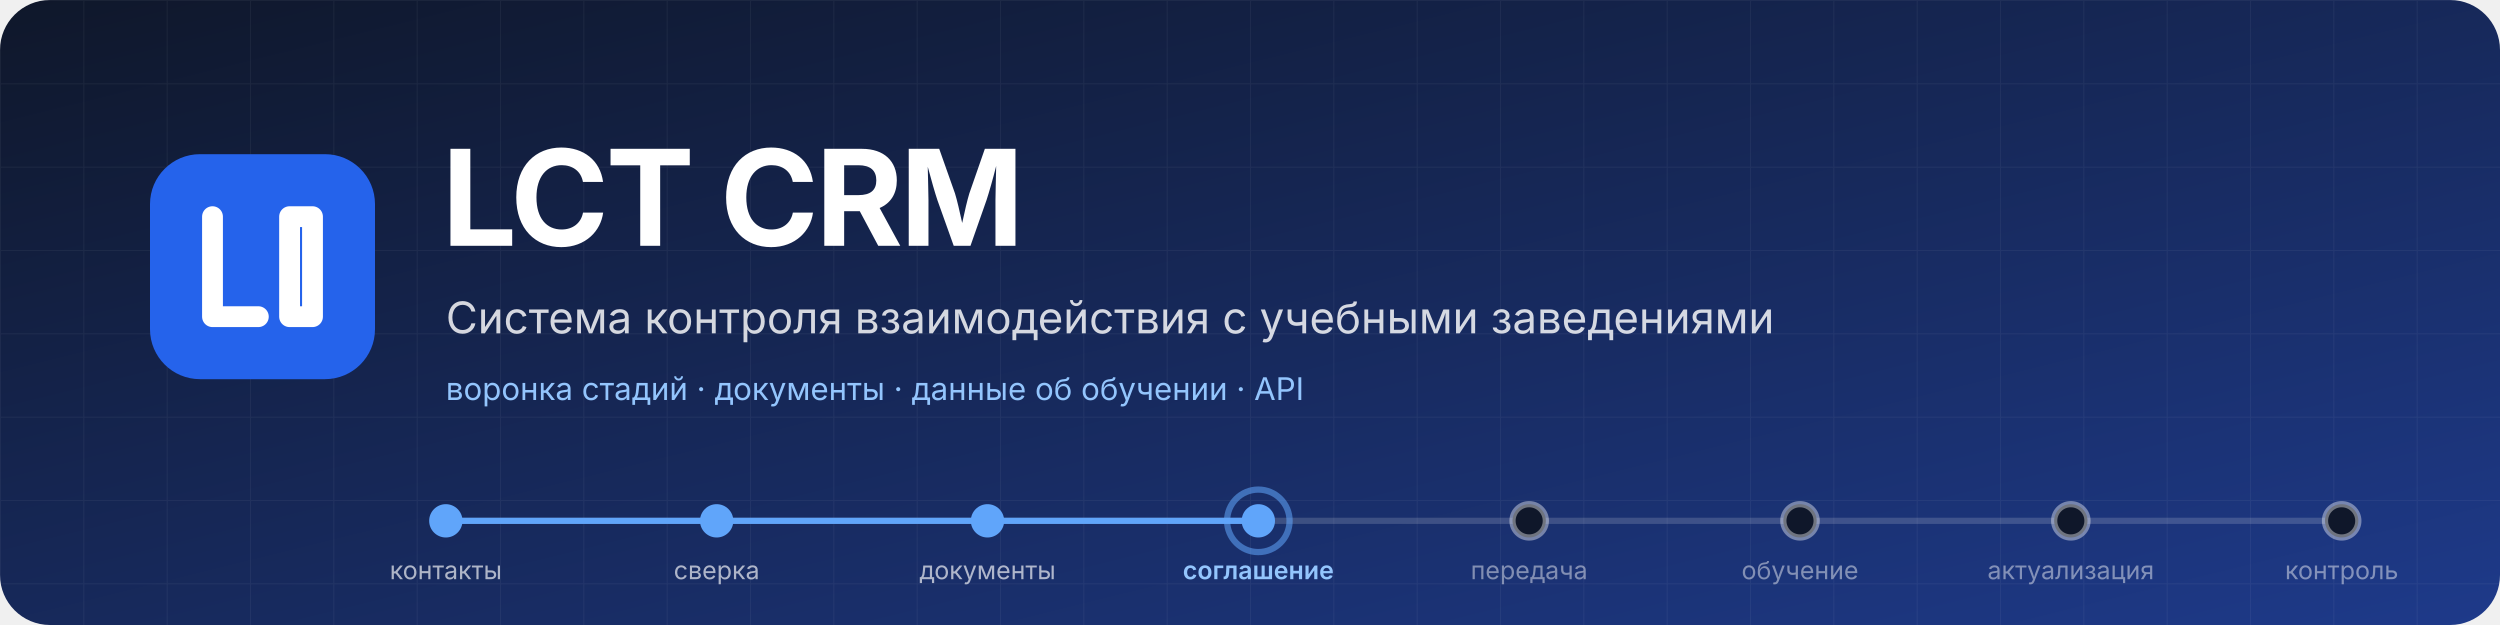
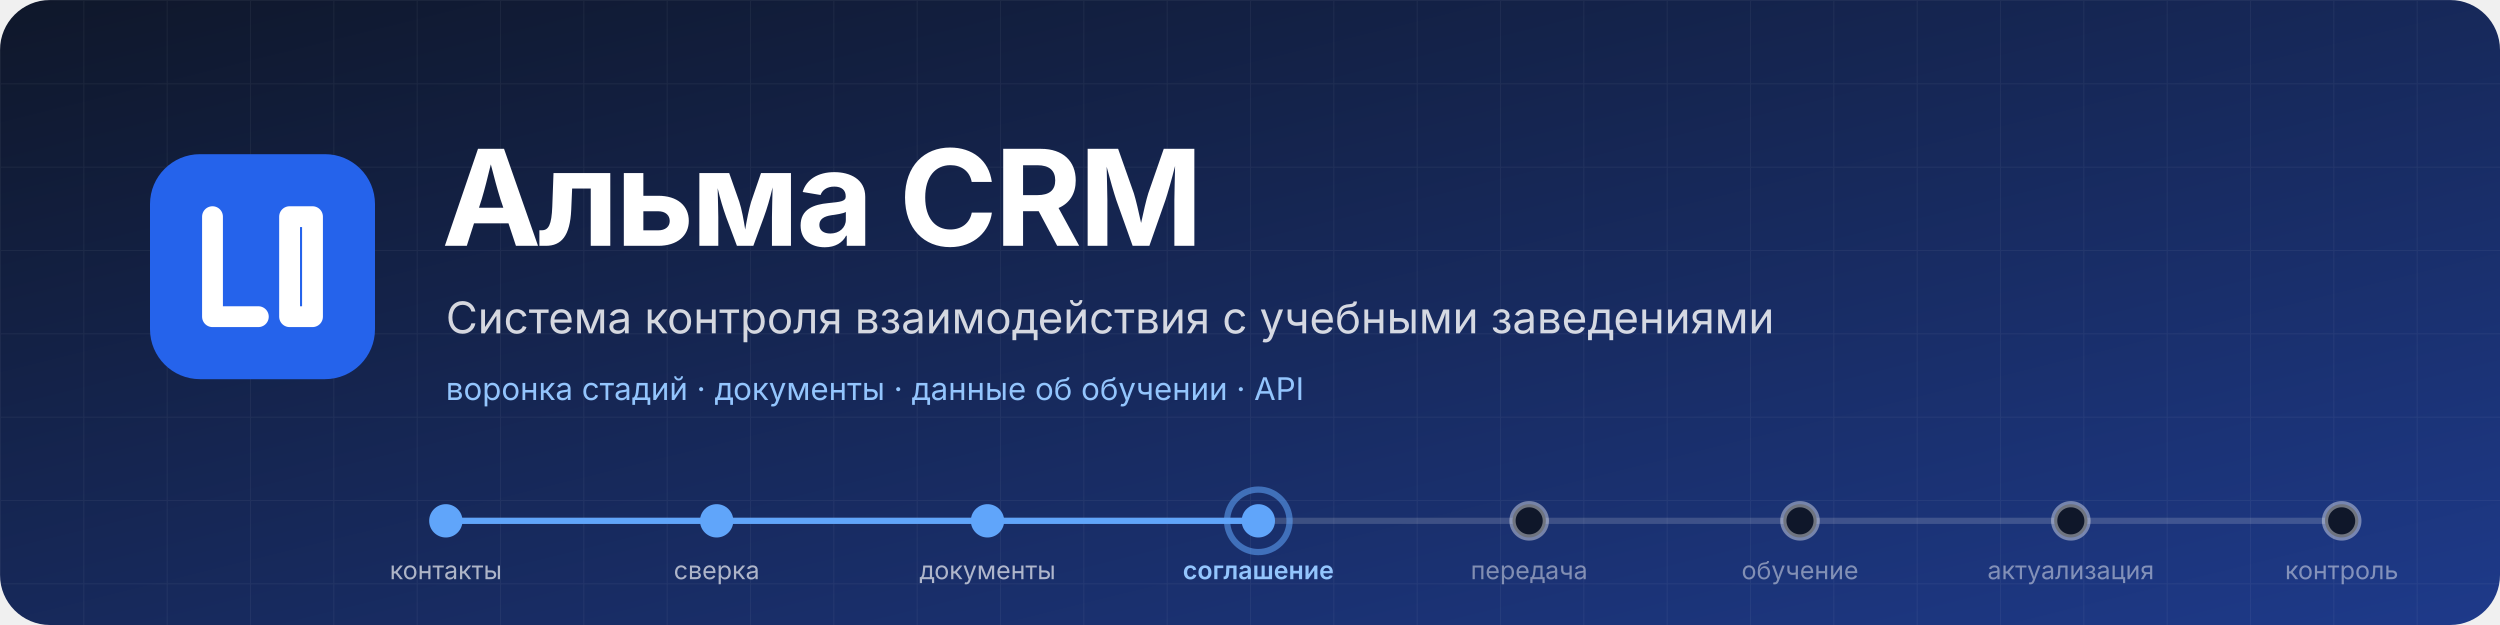
- <svg xmlns="http://www.w3.org/2000/svg" width="1200" height="300" viewBox="0 0 1200 300" role="img" aria-label="LCT CRM — система контроля взаимодействия с учебными заведениями">
+ <svg xmlns="http://www.w3.org/2000/svg" width="1200" height="300" viewBox="0 0 1200 300" role="img" aria-label="Альма CRM — система контроля взаимодействия с учебными заведениями">
  <defs>
    <linearGradient id="bg" x1="0" y1="0" x2="1" y2="1">
      <stop offset="0" stop-color="#0f172a" />
      <stop offset="1" stop-color="#1e3a8a" />
    </linearGradient>
    <linearGradient id="glow" x1="0" y1="0" x2="1" y2="0">
      <stop offset="0" stop-color="#60a5fa" stop-opacity="0" />
      <stop offset="0.5" stop-color="#60a5fa" stop-opacity="0.9" />
      <stop offset="1" stop-color="#60a5fa" stop-opacity="0" />
    </linearGradient>
    <pattern id="grid" width="40" height="40" patternUnits="userSpaceOnUse">
      <path d="M40 0H0V40" fill="none" stroke="#ffffff" stroke-opacity="0.05" />
    </pattern>
  </defs>
  <rect width="1200" height="300" rx="24" fill="url(#bg)" />
  <rect width="1200" height="300" rx="24" fill="url(#grid)" />
  <g transform="translate(214 250)" stroke-linecap="round">
    <line x1="0" y1="0" x2="910" y2="0" stroke="#ffffff" stroke-opacity="0.16" stroke-width="3" />
    <line x1="0" y1="0" x2="390" y2="0" stroke="#60a5fa" stroke-width="3" />
    <g fill="#60a5fa">
      <circle cx="0" cy="0" r="8" />
      <circle cx="130" cy="0" r="8" />
      <circle cx="260" cy="0" r="8" />
      <circle cx="390" cy="0" r="8" />
    </g>
    <circle cx="390" cy="0" r="15" fill="none" stroke="#60a5fa" stroke-width="3" stroke-opacity="0.55" />
    <g fill="#0f172a" stroke="#ffffff" stroke-opacity="0.4" stroke-width="3">
      <circle cx="520" cy="0" r="8" />
      <circle cx="650" cy="0" r="8" />
      <circle cx="780" cy="0" r="8" />
      <circle cx="910" cy="0" r="8" />
    </g>
    <g fill="#ffffff" font-family="Inter, -apple-system, 'Segoe UI', Helvetica, Arial, sans-serif" font-size="12" text-anchor="middle">
      <text x="0" y="28" fill-opacity="0.65">контакты</text>
      <text x="130" y="28" fill-opacity="0.65">сверка</text>
      <text x="260" y="28" fill-opacity="0.65">документы</text>
      <text x="390" y="28" fill="#93c5fd" font-weight="600">соглашение</text>
      <text x="520" y="28" fill-opacity="0.45">передача</text>
      <text x="650" y="28" fill-opacity="0.45">обучение</text>
      <text x="780" y="28" fill-opacity="0.45">актуализация</text>
      <text x="910" y="28" fill-opacity="0.45">контроль</text>
    </g>
  </g>
  <g transform="translate(72 74)">
    <rect width="108" height="108" rx="24" fill="#2563eb" />
    <path d="M30 30v48h22M67 30h11v48H67z" fill="none" stroke="#ffffff" stroke-width="10" stroke-linecap="round" stroke-linejoin="round" />
  </g>
  <g font-family="Inter, -apple-system, 'Segoe UI', Helvetica, Arial, sans-serif" fill="#ffffff">
-     <text x="212" y="118" font-size="64" font-weight="700" letter-spacing="-1.5">LCT CRM</text>
+     <text x="212" y="118" font-size="64" font-weight="700" letter-spacing="-1.5">Альма CRM</text>
    <text x="214" y="160" font-size="21" fill-opacity="0.82">Система контроля взаимодействия с учебными заведениями</text>
    <text x="214" y="192" font-size="15" fill="#93c5fd">воронка стадий · документы · данные об обучении · API</text>
  </g>
</svg>
